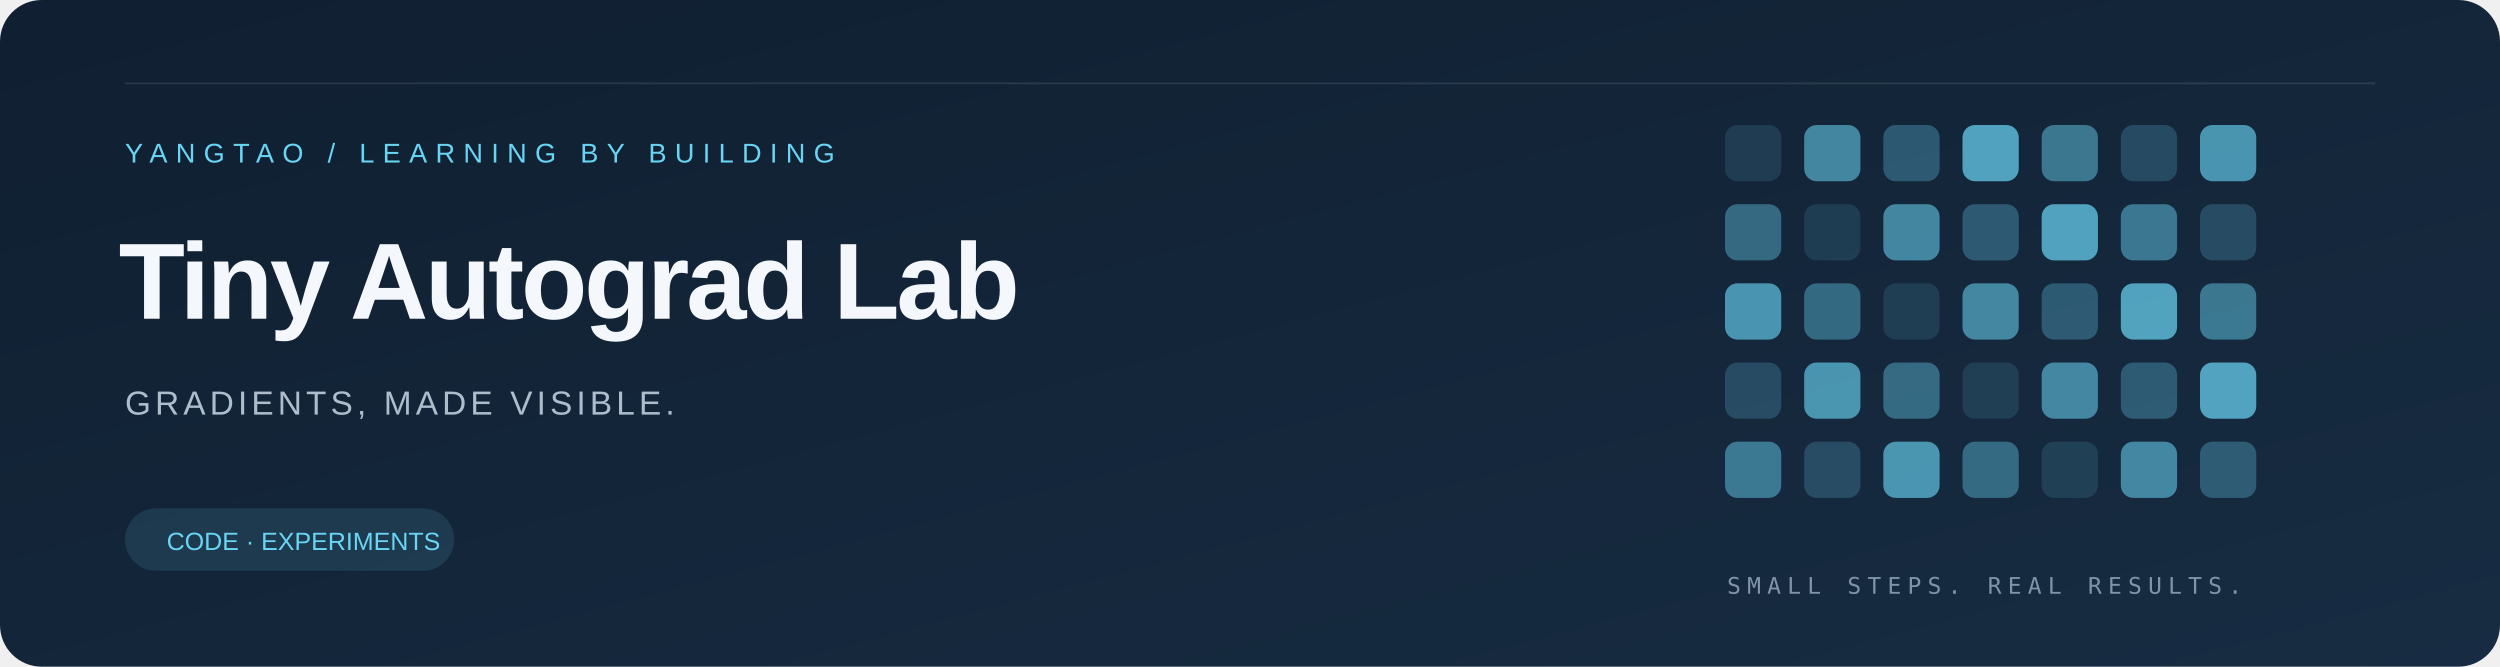
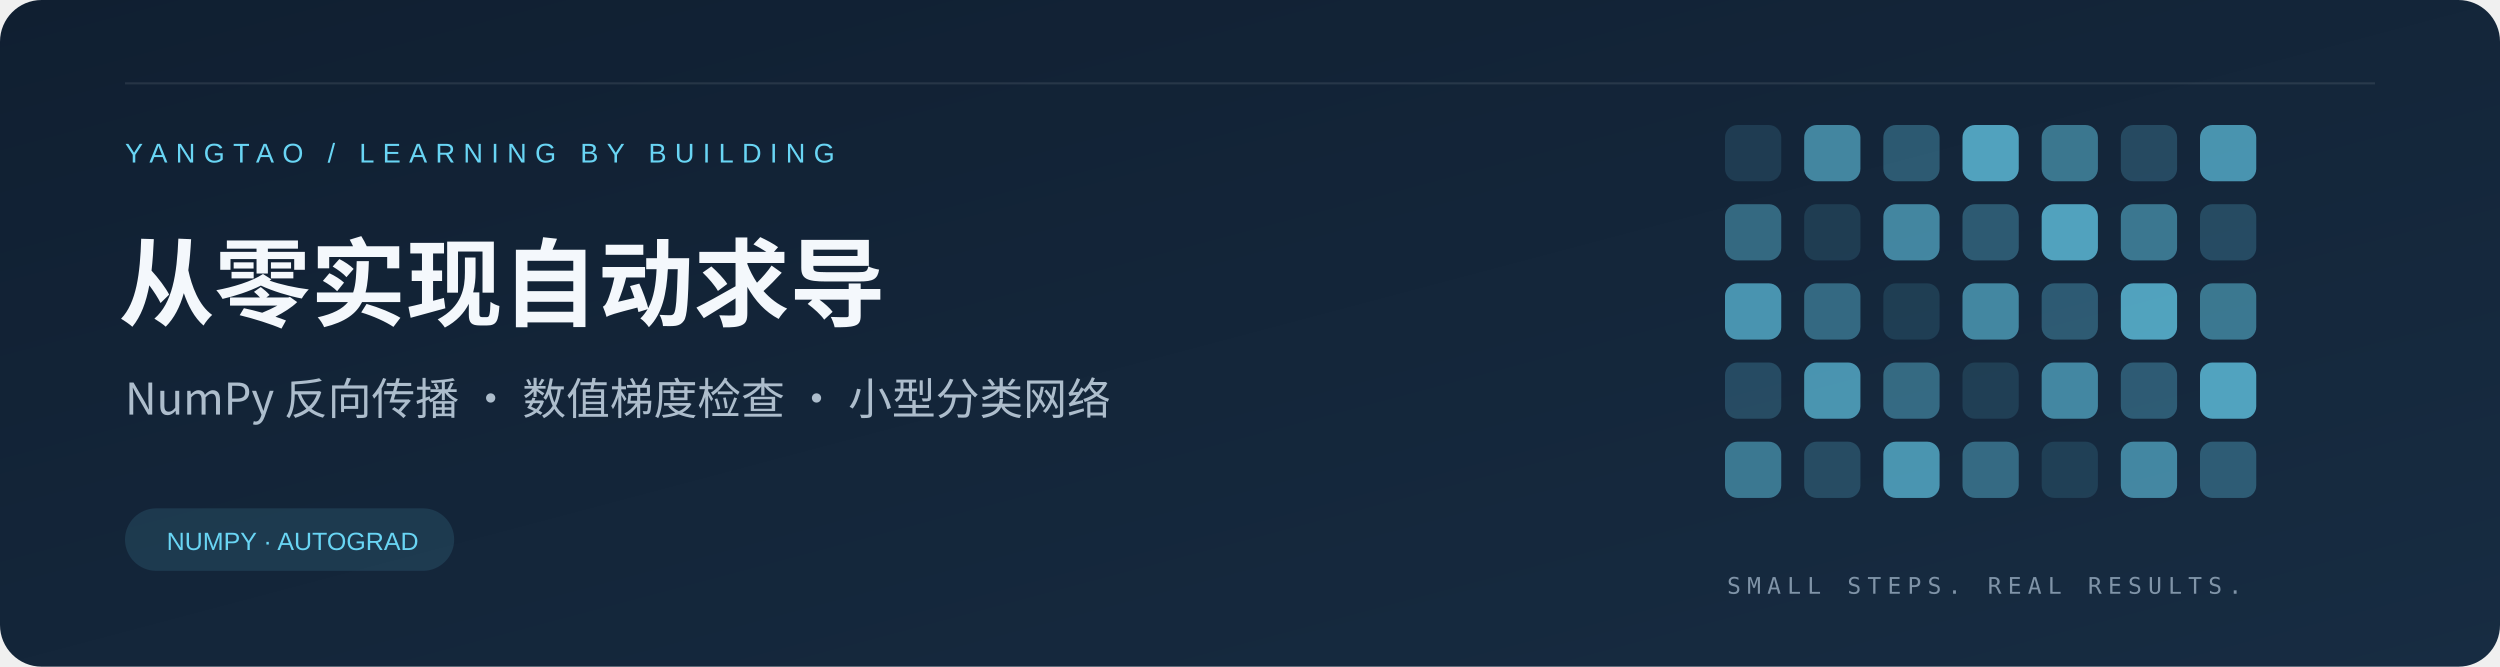
- <svg xmlns="http://www.w3.org/2000/svg" width="1200" height="320" viewBox="0 0 1200 320" role="img" aria-label="Tiny Autograd Lab">
+ <svg xmlns="http://www.w3.org/2000/svg" width="1200" height="320" viewBox="0 0 1200 320" role="img" aria-label="从零实现自动求导 — NumPy 反向传播与分类训练">
  <defs>
    <linearGradient id="bg" x2="1" y2="1">
      <stop stop-color="#101f31" />
      <stop offset="1" stop-color="#172c42" />
    </linearGradient>
  </defs>
  <rect width="1200" height="320" rx="20" fill="url(#bg)" />
  <path d="M60 40H1140" stroke="#ffffff" stroke-opacity=".09" />
  <text x="60" y="78" font-family="Segoe UI,Arial,sans-serif" font-size="13" letter-spacing="4" fill="#69d5f4">YANGTAO / LEARNING BY BUILDING</text>
-   <text x="57" y="153" font-family="Segoe UI,Arial,sans-serif" font-size="52" font-weight="700" letter-spacing="-1.5" fill="#f4f8fc">Tiny Autograd Lab</text>
-   <text x="60" y="199" font-family="Segoe UI,Arial,sans-serif" font-size="16" letter-spacing="2" fill="#adbdcc">GRADIENTS, MADE VISIBLE.</text>
+   <text x="57" y="153" font-family="Microsoft YaHei,Noto Sans CJK SC,Segoe UI,Arial,sans-serif" font-size="46" font-weight="700" fill="#f4f8fc">从零实现自动求导</text>
+   <text x="60" y="199" font-family="Microsoft YaHei,Noto Sans CJK SC,Segoe UI,Arial,sans-serif" font-size="21" fill="#adbdcc">NumPy 反向传播 · 数值梯度检查 · 小型分类网络</text>
  <rect x="60" y="244" width="158" height="30" rx="15" fill="#69d5f4" fill-opacity=".12" />
-   <text x="80" y="264" font-family="Segoe UI,Arial,sans-serif" font-size="12" fill="#69d5f4">CODE · EXPERIMENTS</text>
+   <text x="80" y="264" font-family="Segoe UI,Arial,sans-serif" font-size="12" fill="#69d5f4">NUMPY · AUTOGRAD</text>
  <rect x="828" y="60" width="27" height="27" rx="6" fill="#69d5f4" opacity="0.13" />
  <rect x="866" y="60" width="27" height="27" rx="6" fill="#69d5f4" opacity="0.55" />
  <rect x="904" y="60" width="27" height="27" rx="6" fill="#69d5f4" opacity="0.30" />
  <rect x="942" y="60" width="27" height="27" rx="6" fill="#69d5f4" opacity="0.71" />
  <rect x="980" y="60" width="27" height="27" rx="6" fill="#69d5f4" opacity="0.46" />
  <rect x="1018" y="60" width="27" height="27" rx="6" fill="#69d5f4" opacity="0.21" />
  <rect x="1056" y="60" width="27" height="27" rx="6" fill="#69d5f4" opacity="0.63" />
  <rect x="828" y="98" width="27" height="27" rx="6" fill="#69d5f4" opacity="0.38" />
  <rect x="866" y="98" width="27" height="27" rx="6" fill="#69d5f4" opacity="0.13" />
  <rect x="904" y="98" width="27" height="27" rx="6" fill="#69d5f4" opacity="0.55" />
  <rect x="942" y="98" width="27" height="27" rx="6" fill="#69d5f4" opacity="0.30" />
  <rect x="980" y="98" width="27" height="27" rx="6" fill="#69d5f4" opacity="0.71" />
  <rect x="1018" y="98" width="27" height="27" rx="6" fill="#69d5f4" opacity="0.46" />
  <rect x="1056" y="98" width="27" height="27" rx="6" fill="#69d5f4" opacity="0.21" />
  <rect x="828" y="136" width="27" height="27" rx="6" fill="#69d5f4" opacity="0.63" />
  <rect x="866" y="136" width="27" height="27" rx="6" fill="#69d5f4" opacity="0.38" />
  <rect x="904" y="136" width="27" height="27" rx="6" fill="#69d5f4" opacity="0.13" />
  <rect x="942" y="136" width="27" height="27" rx="6" fill="#69d5f4" opacity="0.55" />
  <rect x="980" y="136" width="27" height="27" rx="6" fill="#69d5f4" opacity="0.30" />
  <rect x="1018" y="136" width="27" height="27" rx="6" fill="#69d5f4" opacity="0.71" />
  <rect x="1056" y="136" width="27" height="27" rx="6" fill="#69d5f4" opacity="0.46" />
  <rect x="828" y="174" width="27" height="27" rx="6" fill="#69d5f4" opacity="0.21" />
  <rect x="866" y="174" width="27" height="27" rx="6" fill="#69d5f4" opacity="0.63" />
  <rect x="904" y="174" width="27" height="27" rx="6" fill="#69d5f4" opacity="0.38" />
  <rect x="942" y="174" width="27" height="27" rx="6" fill="#69d5f4" opacity="0.13" />
  <rect x="980" y="174" width="27" height="27" rx="6" fill="#69d5f4" opacity="0.55" />
  <rect x="1018" y="174" width="27" height="27" rx="6" fill="#69d5f4" opacity="0.30" />
  <rect x="1056" y="174" width="27" height="27" rx="6" fill="#69d5f4" opacity="0.71" />
  <rect x="828" y="212" width="27" height="27" rx="6" fill="#69d5f4" opacity="0.46" />
  <rect x="866" y="212" width="27" height="27" rx="6" fill="#69d5f4" opacity="0.21" />
  <rect x="904" y="212" width="27" height="27" rx="6" fill="#69d5f4" opacity="0.63" />
  <rect x="942" y="212" width="27" height="27" rx="6" fill="#69d5f4" opacity="0.38" />
  <rect x="980" y="212" width="27" height="27" rx="6" fill="#69d5f4" opacity="0.13" />
  <rect x="1018" y="212" width="27" height="27" rx="6" fill="#69d5f4" opacity="0.55" />
  <rect x="1056" y="212" width="27" height="27" rx="6" fill="#69d5f4" opacity="0.30" />
  <text x="829" y="285" font-family="Consolas,monospace" font-size="11" letter-spacing="3" fill="#8094a8">SMALL STEPS. REAL RESULTS.</text>
</svg>
